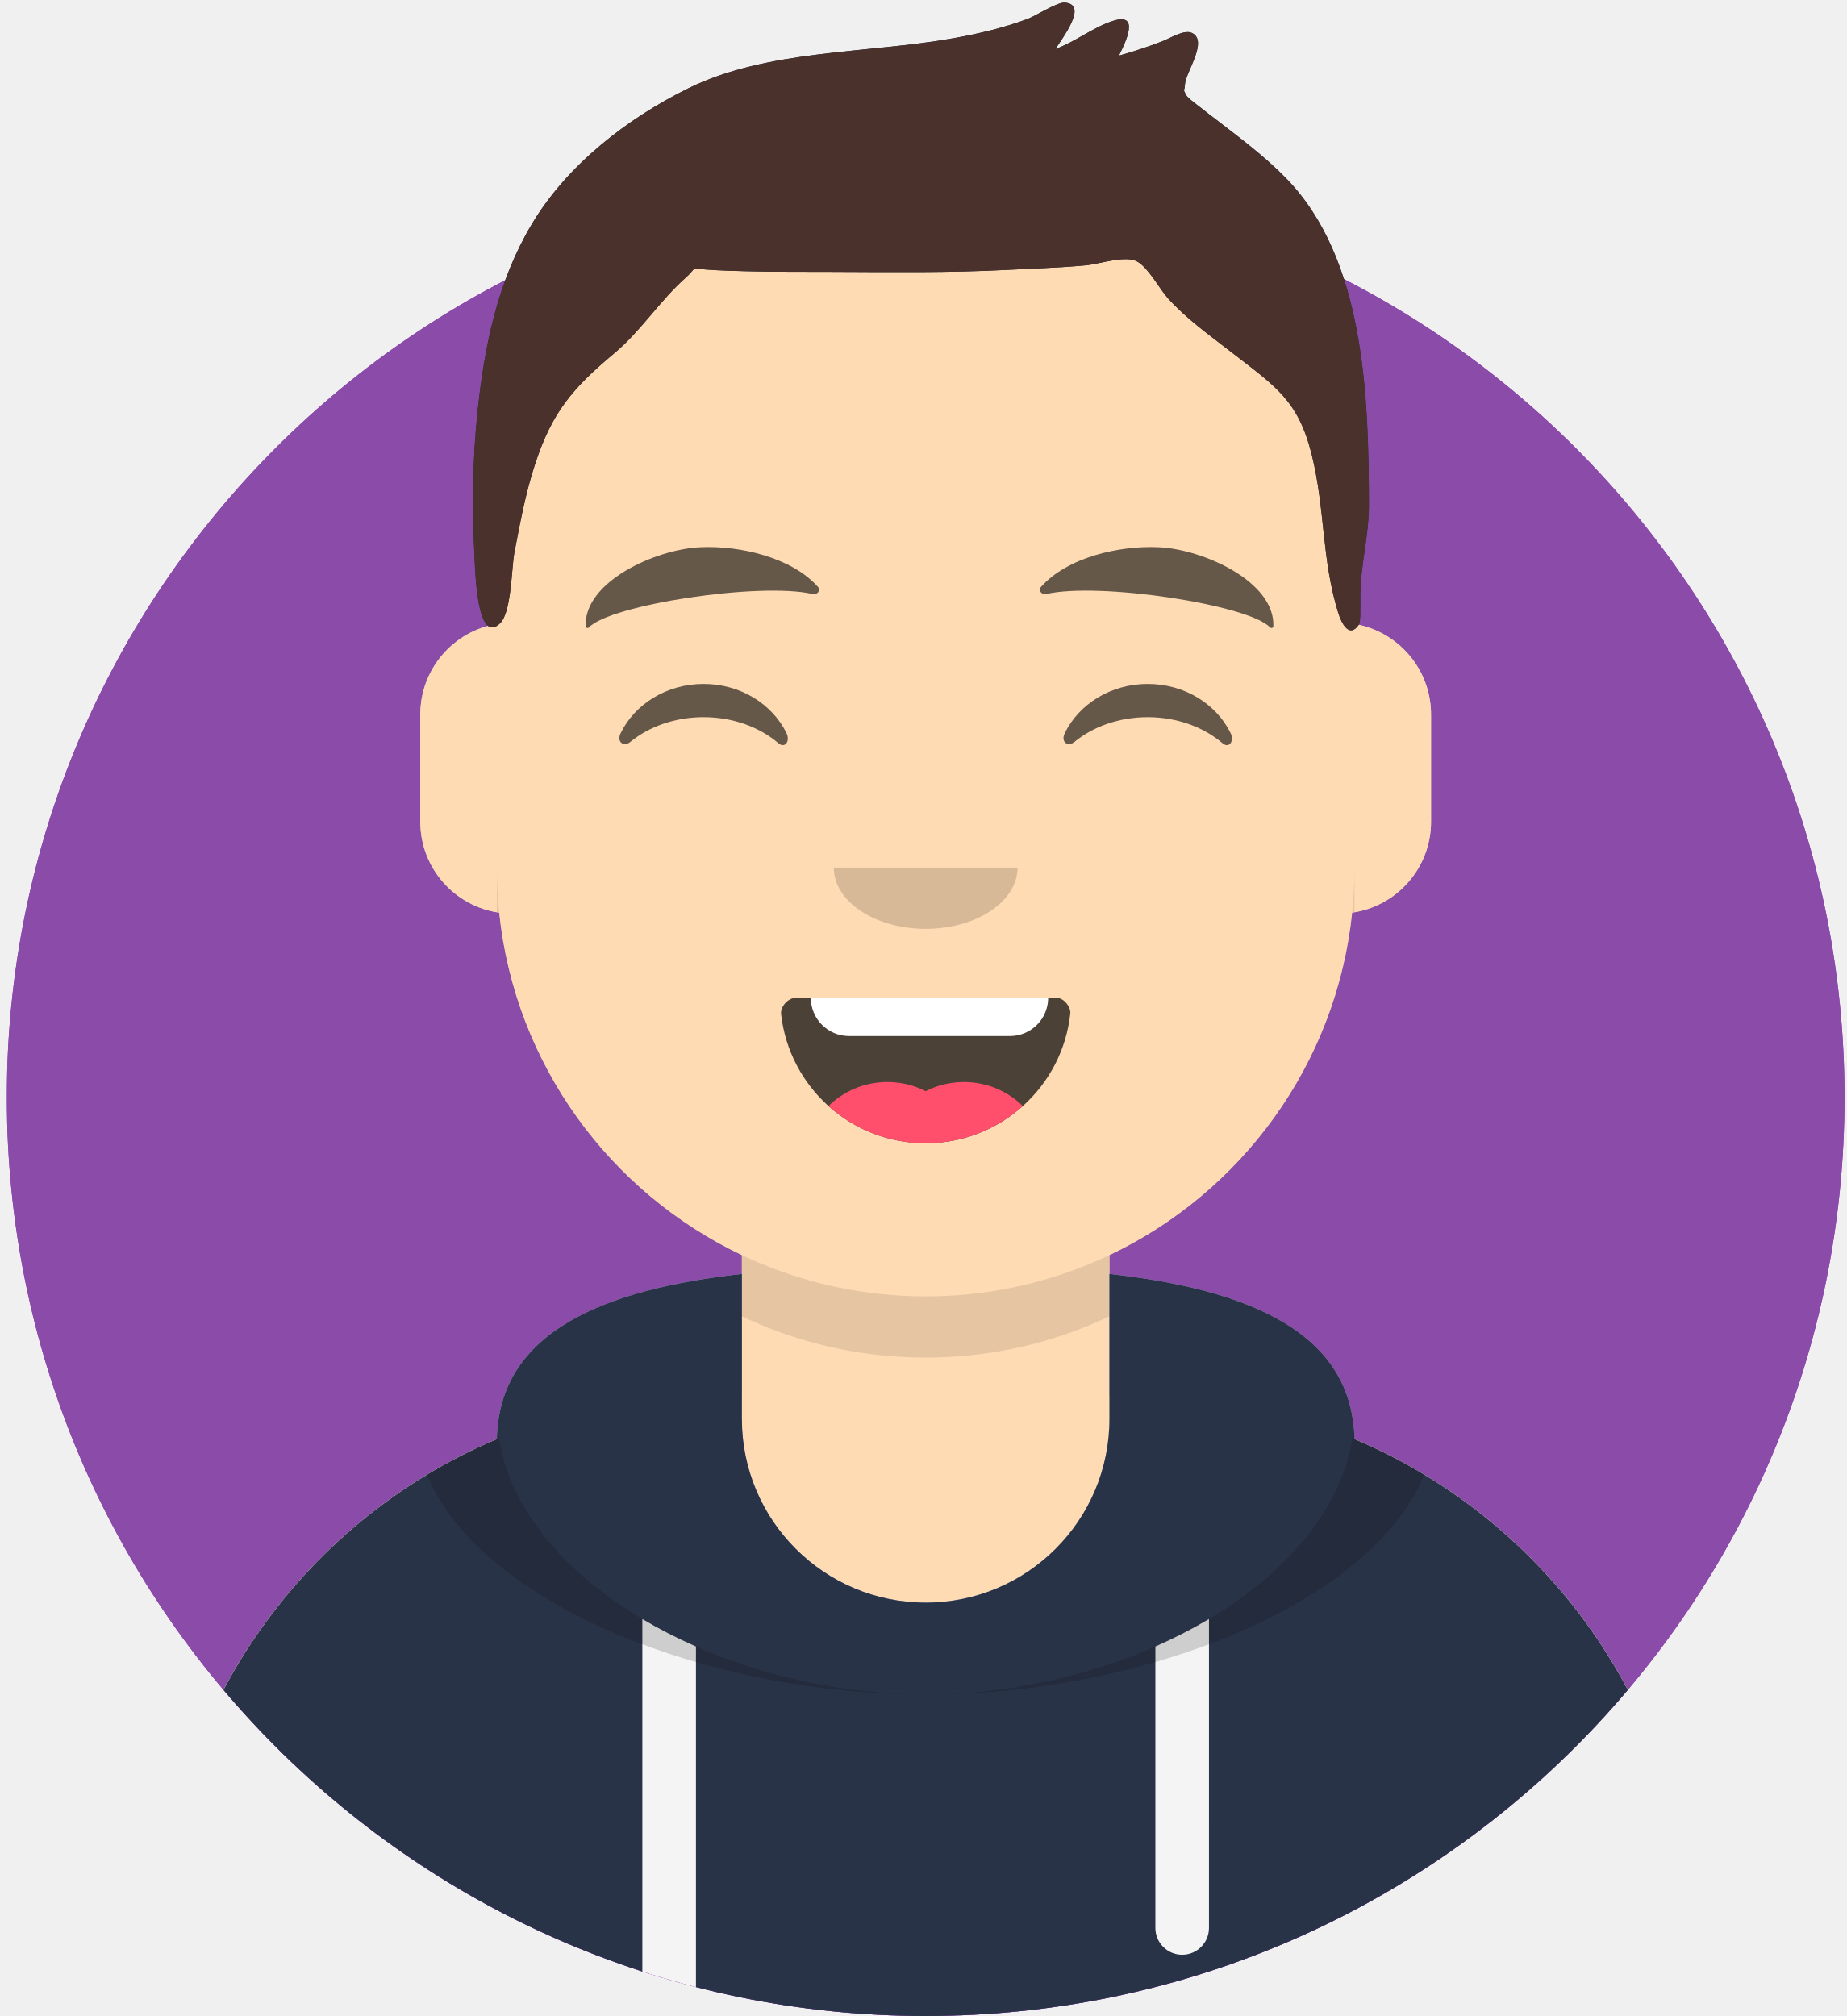
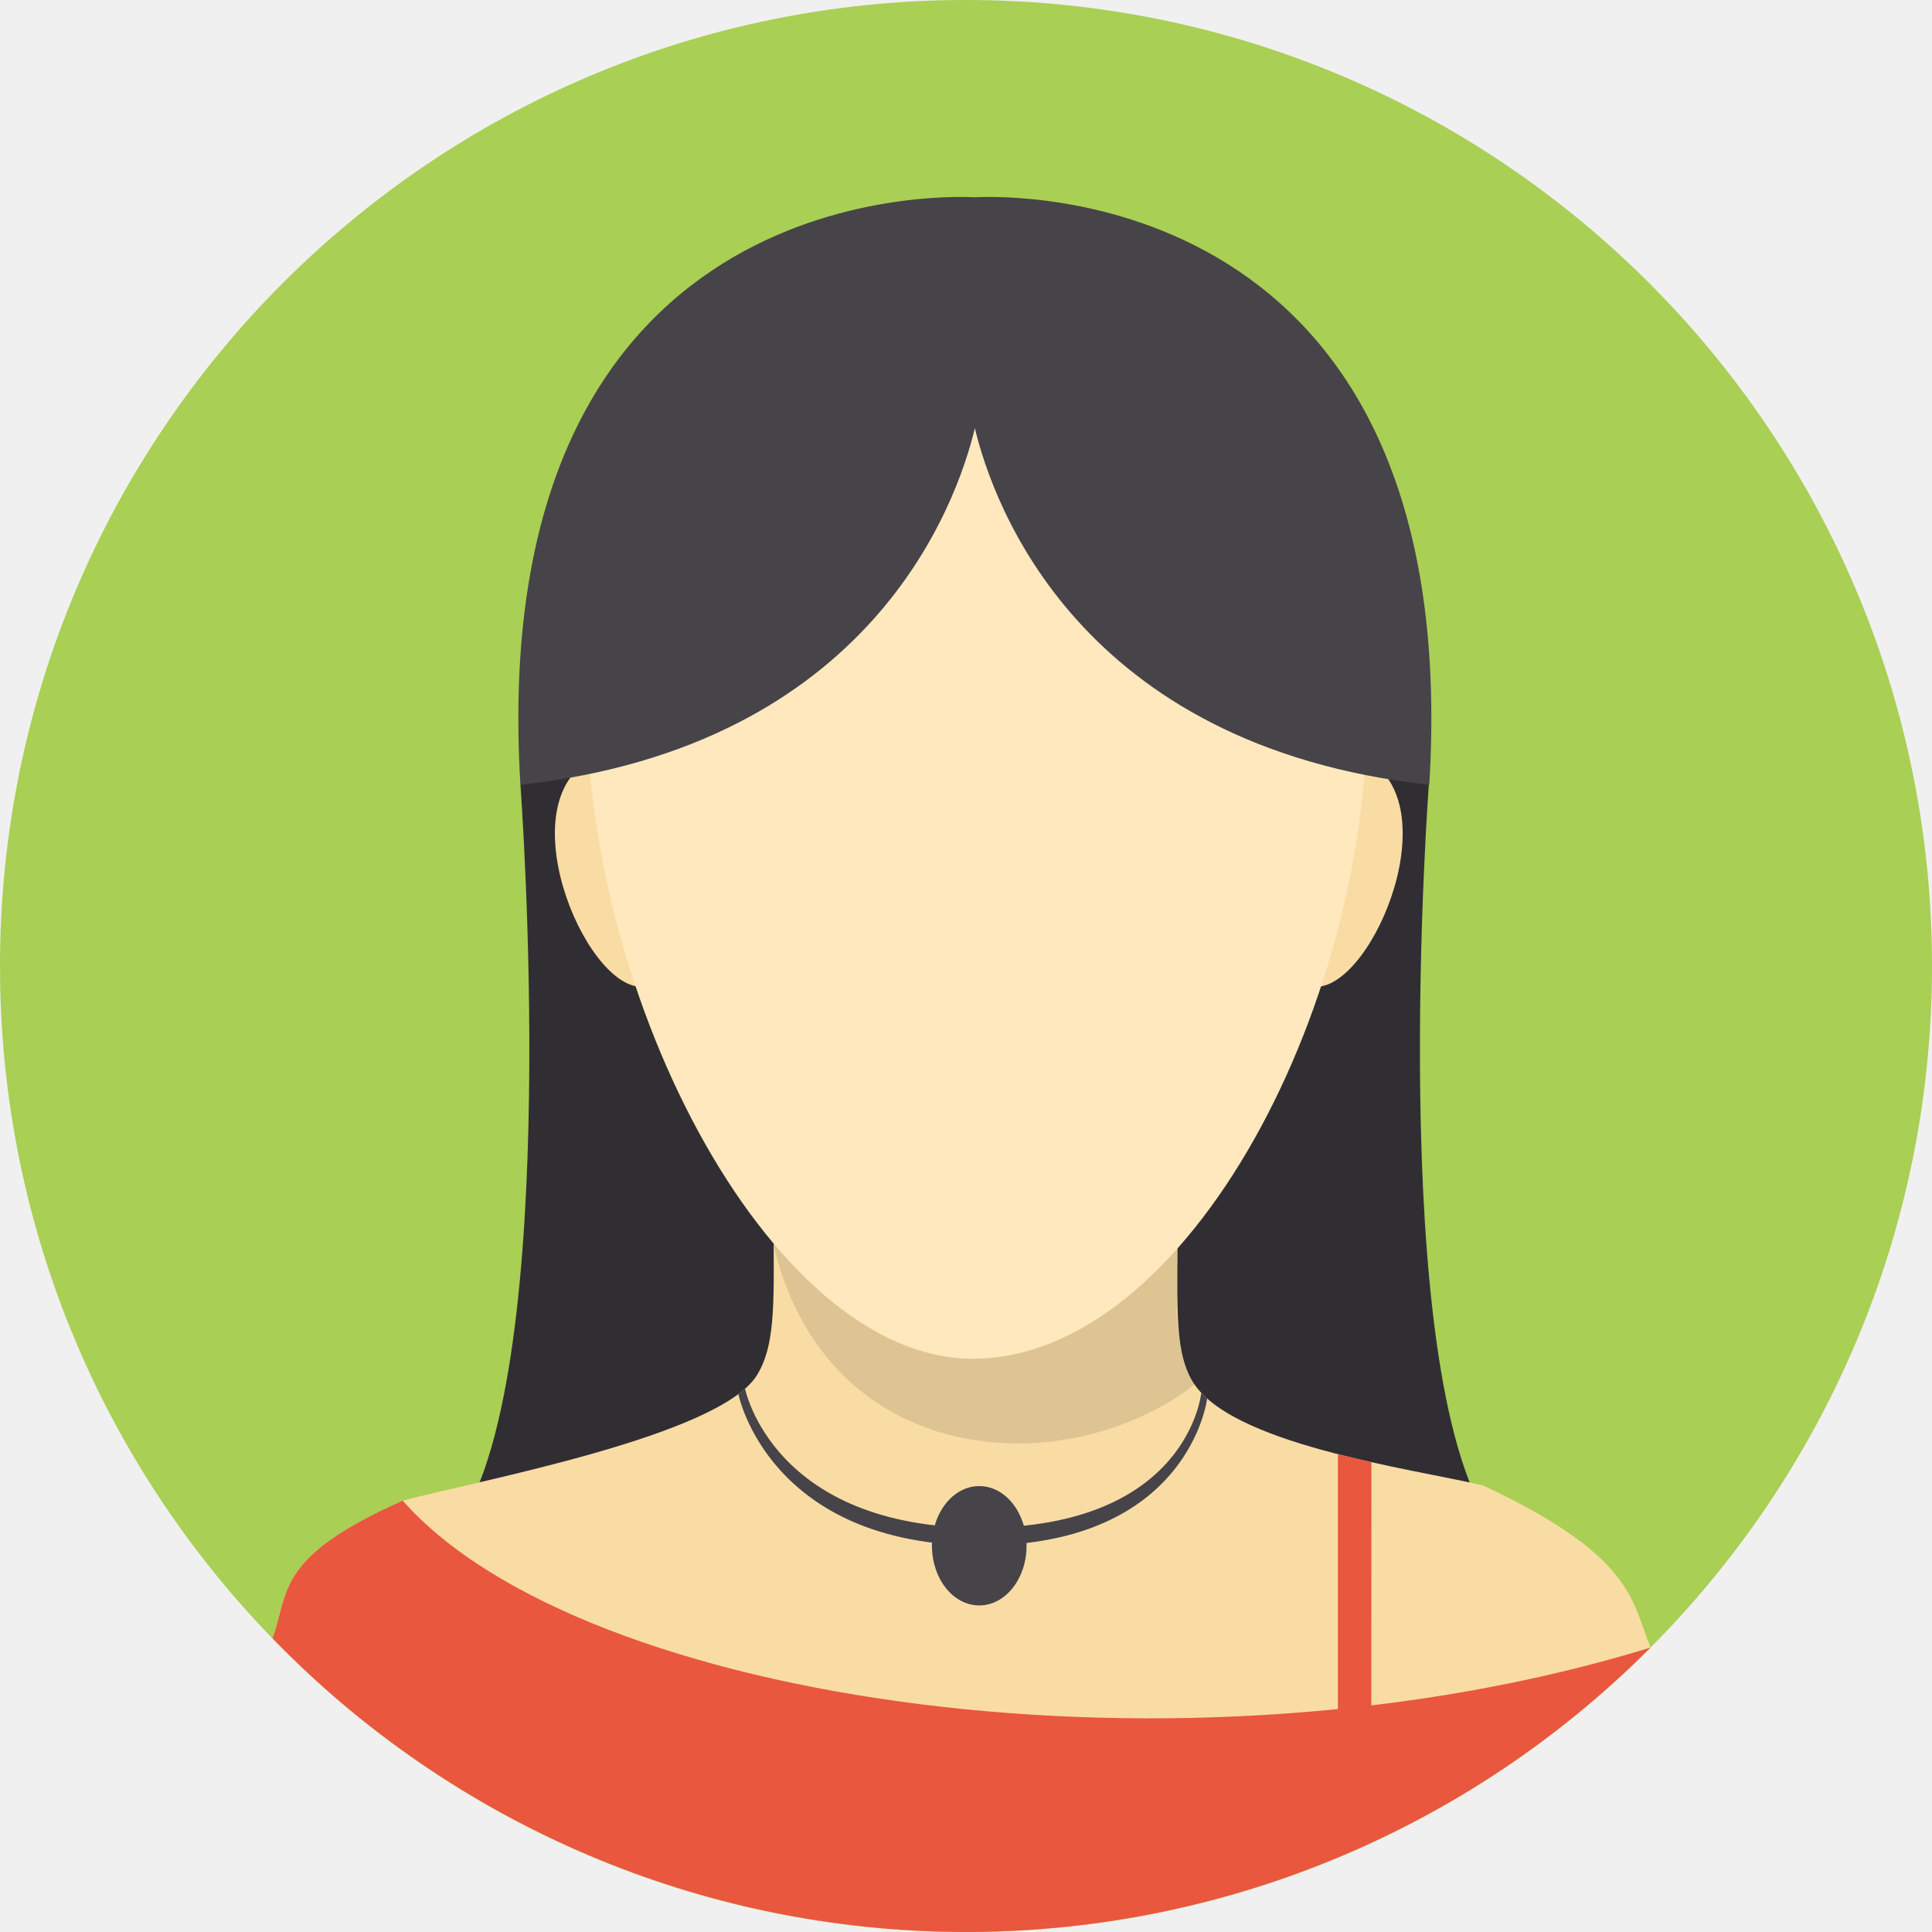
- <svg xmlns="http://www.w3.org/2000/svg" xmlns:xlink="http://www.w3.org/1999/xlink" width="217px" height="237px" viewBox="0 0 217 237" version="1.1">
-   <defs>
-     <circle id="path-1" cx="108" cy="108" r="108" />
-     <path d="M-3.19744231e-14,144 L-3.19744231e-14,-1.42108547e-14 L237.6,-1.42108547e-14 L237.6,144 L226.8,144 C226.8,203.647 178.447,252 118.8,252 C59.153,252 10.8,203.647 10.8,144 L10.8,144 L-3.19744231e-14,144 Z" id="path-3" />
-     <path d="M90,0 C117.835,-5.11323436e-15 140.4,22.565 140.4,50.4 L140.401,55.949 C145.508,56.807 149.4,61.249 149.4,66.6 L149.4,79.2 C149.4,84.647 145.367,89.152 140.125,89.893 C138.265,107.718 127.114,122.78 111.601,130.149 L111.6,146.7 L115.2,146.7 C150.988,146.7 180,175.712 180,211.5 L180,219.6 L0,219.6 L0,211.5 C-4.38277231e-15,175.712 29.012,146.7 64.8,146.7 L68.4,146.7 L68.4,130.15 C52.886,122.78 41.735,107.718 39.875,89.893 C34.633,89.152 30.6,84.647 30.6,79.2 L30.6,66.6 C30.6,61.249 34.492,56.806 39.6,55.949 L39.6,50.4 C39.6,22.565 62.165,5.11323436e-15 90,0 Z" id="path-5" />
-     <path d="M140.401,11.764 C156.691,13.587 169.2,18.597 169.2,31.569 L169.194,31.18 C192.467,41.01 208.8,64.047 208.8,90.9 L208.8,99 L28.8,99 L28.8,90.9 C28.8,64.047 45.133,41.01 68.406,31.18 C68.653,18.496 81.073,13.568 97.2,11.764 L97.2,28.8 C97.2,40.729 106.871,50.4 118.8,50.4 C130.729,50.4 140.4,40.729 140.4,28.8 L140.4,28.8 Z" id="path-7" />
-     <path d="M31.606,13.615 C32.558,22.158 39.803,28.8 48.6,28.8 C57.424,28.8 64.687,22.117 65.603,13.536 C65.676,12.845 64.905,11.7 63.938,11.7 C50.534,11.7 40.264,11.7 33.378,11.7 C32.406,11.7 31.511,12.761 31.606,13.615 Z" id="path-9" />
-     <rect id="path-11" x="0" y="0" width="237.6" height="252" />
-     <path d="M118.135,20.928 C115.651,18.39 112.767,16.236 109.962,14.076 C109.343,13.6 108.715,13.135 108.109,12.641 C107.972,12.528 106.563,11.519 106.394,11.148 C105.988,10.254 106.224,10.95 106.28,9.884 C106.35,8.535 109.1,4.727 107.048,3.854 C106.146,3.47 104.536,4.492 103.67,4.83 C101.977,5.49 100.263,6.054 98.512,6.54 C99.351,4.869 100.95,1.524 97.944,2.419 C95.603,3.116 93.421,4.91 91.068,5.753 C91.847,4.477 94.96,0.523 92.147,0.302 C91.271,0.233 88.724,1.875 87.782,2.226 C84.959,3.275 82.075,3.953 79.111,4.487 C69.033,6.304 57.248,5.786 47.923,10.374 C40.735,13.911 33.636,19.4 29.484,26.389 C25.481,33.125 23.984,40.498 23.146,48.217 C22.532,53.882 22.482,59.738 22.769,65.424 C22.863,67.287 23.073,75.874 25.779,73.273 C27.127,71.978 27.117,66.745 27.457,64.974 C28.133,61.451 28.783,57.911 29.91,54.5 C31.895,48.49 34.238,45.687 39.184,41.547 C42.359,38.89 44.588,35.3 47.625,32.62 C48.99,31.416 47.949,31.542 50.143,31.7 C51.616,31.806 53.097,31.846 54.574,31.885 C57.99,31.974 61.412,31.951 64.829,31.963 C71.711,31.988 78.561,32.085 85.437,31.725 C88.492,31.565 91.556,31.478 94.603,31.195 C96.306,31.038 99.326,29.947 100.728,30.78 C102.01,31.543 103.342,34.034 104.263,35.054 C106.438,37.464 109.032,39.305 111.576,41.282 C116.881,45.403 119.559,46.98 121.17,53.421 C122.775,59.838 122.325,65.791 124.312,72.106 C124.662,73.217 125.586,75.13 126.726,73.415 C126.937,73.096 126.883,71.345 126.883,70.337 C126.883,66.27 127.913,63.218 127.9,59.123 C127.849,46.674 127.447,30.442 118.135,20.928 Z" id="path-13" />
-   </defs>
-   <g id="Website" stroke="none" stroke-width="1" fill="none" fill-rule="evenodd">
-     <g id="mf-avatar" transform="translate(-10, -15)">
-       <g id="Circle" transform="translate(10.8, 36)">
-         <mask id="mask-2" fill="white">
-           <use xlink:href="#path-1" />
-         </mask>
-         <use id="Circle-Background" fill="#972dc2" xlink:href="#path-1" />
-         <g id="🖍-Circle-Color" mask="url(#mask-2)" fill="#8a4ca8">
-           <rect id="🖍Color" x="0" y="0" width="216.445" height="216" />
-         </g>
-       </g>
-       <mask id="mask-4" fill="white">
-         <use xlink:href="#path-3" />
-       </mask>
-       <g id="Mask" />
-       <g id="Avataaar" mask="url(#mask-4)">
-         <g id="Body" transform="translate(28.8, 32.4)">
-           <mask id="mask-6" fill="white">
-             <use xlink:href="#path-5" />
-           </mask>
-           <use fill="#D0C6AC" xlink:href="#path-5" />
-           <g id="Skin/👶🏻-05-Pale" mask="url(#mask-6)" fill="#FFDBB4">
-             <g transform="translate(-28.8, 0)" id="Color">
-               <rect x="0" y="0" width="238.384" height="220.355" />
-             </g>
-           </g>
-           <path d="M39.6,84.6 C39.6,112.435 62.165,135 90,135 C117.835,135 140.4,112.435 140.4,84.6 L140.4,84.6 L140.4,91.8 C140.4,119.635 117.835,142.2 90,142.2 C62.165,142.2 39.6,119.635 39.6,91.8 Z" id="Neck-Shadow" fill-opacity="0.1" fill="#000000" mask="url(#mask-6)" />
-         </g>
-         <g id="Clothing/Hoodie" transform="translate(0, 153)">
-           <mask id="mask-8" fill="white">
-             <use xlink:href="#path-7" />
-           </mask>
-           <use id="Hoodie" fill="#B7C1DB" fill-rule="evenodd" xlink:href="#path-7" />
-           <g id="Color/Palette/Slate" mask="url(#mask-8)" fill="#293347" fill-rule="evenodd">
-             <rect id="🖍Color" x="0" y="0" width="238.491" height="99" />
-           </g>
-           <path d="M91.8,55.565 L91.8,99 L85.5,99 L85.499,52.335 C87.483,53.514 89.592,54.594 91.8,55.565 Z M152.101,52.334 L152.1,88.65 C152.1,90.39 150.69,91.8 148.95,91.8 C147.21,91.8 145.8,90.39 145.8,88.65 L145.801,55.565 C148.009,54.594 150.118,53.513 152.101,52.334 Z" id="Straps" fill="#F4F4F4" fill-rule="evenodd" mask="url(#mask-8)" />
-           <path d="M155.733,11.451 C169.28,14.013 178.65,19.118 178.65,29.077 C178.65,46.818 148.916,61.2 118.8,61.2 C88.684,61.2 58.95,46.818 58.95,29.077 C58.95,19.118 68.32,14.013 81.867,11.451 C73.689,14.466 68.4,19.534 68.4,27.969 C68.4,46.322 93.439,61.2 118.8,61.2 C144.161,61.2 169.2,46.322 169.2,27.969 C169.2,19.71 164.13,14.679 156.241,11.642 Z" id="Shadow" fill-opacity="0.16" fill="#000000" fill-rule="evenodd" mask="url(#mask-8)" />
-         </g>
-         <g id="Face" transform="translate(68.4, 73.8)">
-           <g id="Mouth/Smile" transform="translate(1.8, 46.8)">
-             <mask id="mask-10" fill="white">
-               <use xlink:href="#path-9" />
-             </mask>
-             <use id="Mouth" fill-opacity="0.7" fill="#000000" fill-rule="evenodd" xlink:href="#path-9" />
-             <path d="M39.6,1.8 L58.5,1.8 C60.985,1.8 63,3.815 63,6.3 L63,11.7 C63,14.185 60.985,16.2 58.5,16.2 L39.6,16.2 C37.115,16.2 35.1,14.185 35.1,11.7 L35.1,6.3 C35.1,3.815 37.115,1.8 39.6,1.8 Z" id="Teeth" fill="#FFFFFF" fill-rule="evenodd" mask="url(#mask-10)" />
-             <g id="Tongue" stroke-width="1" fill-rule="evenodd" mask="url(#mask-10)" fill="#FF4F6D">
-               <g transform="translate(34.2, 21.6)">
-                 <circle cx="9.9" cy="9.9" r="9.9" />
-                 <circle cx="18.9" cy="9.9" r="9.9" />
-               </g>
-             </g>
-           </g>
-           <g id="Nose/Default" transform="translate(25.2, 36)" fill="#000000" fill-opacity="0.16">
-             <path d="M14.4,7.2 C14.4,11.176 19.235,14.4 25.2,14.4 L25.2,14.4 C31.165,14.4 36,11.176 36,7.2" id="Nose" />
-           </g>
-           <g id="Eyes/Happy-😁" transform="translate(0, 7.2)" fill="#000000" fill-opacity="0.6">
-             <path d="M14.544,20.203 C16.206,16.784 19.948,14.4 24.298,14.4 C28.632,14.4 32.363,16.767 34.034,20.166 C34.53,21.176 33.824,22.003 33.112,21.39 C30.906,19.494 27.773,18.309 24.298,18.309 C20.931,18.309 17.886,19.421 15.694,21.214 C14.892,21.87 14.058,21.203 14.544,20.203 Z" id="Squint" />
-             <path d="M66.744,20.203 C68.406,16.784 72.148,14.4 76.498,14.4 C80.832,14.4 84.563,16.767 86.234,20.166 C86.73,21.176 86.024,22.003 85.312,21.39 C83.106,19.494 79.973,18.309 76.498,18.309 C73.131,18.309 70.086,19.421 67.894,21.214 C67.092,21.87 66.258,21.203 66.744,20.203 Z" id="Squint" />
-           </g>
-           <g id="Eyebrow/Natural/Default-Natural" fill="#000000" fill-opacity="0.6">
-             <path d="M23.435,5.589 C18.25,6.285 10.164,10.805 10.84,16.036 C10.862,16.207 11.121,16.261 11.233,16.118 C13.471,13.248 30.774,9.033 37.075,9.913 C37.652,9.994 38.032,9.399 37.639,9.027 C34.269,5.845 28.08,4.961 23.435,5.589" id="Eyebrow" transform="translate(24.3, 10.8) rotate(5) translate(-24.3, -10.8) " />
-             <path d="M76.535,5.589 C71.35,6.285 63.264,10.805 63.94,16.036 C63.962,16.207 64.221,16.261 64.333,16.118 C66.571,13.248 83.874,9.033 90.175,9.913 C90.752,9.994 91.132,9.399 90.739,9.027 C87.369,5.845 81.18,4.961 76.535,5.589" id="Eyebrow" transform="translate(77.4, 10.8) scale(-1, 1) rotate(5) translate(-77.4, -10.8) " />
-           </g>
-         </g>
-         <g id="Top">
-           <mask id="mask-12" fill="white">
-             <use xlink:href="#path-11" />
-           </mask>
-           <g id="Mask" />
-           <g mask="url(#mask-12)">
-             <g transform="translate(43, 15)">
-               <mask id="mask-14" fill="white">
-                 <use xlink:href="#path-13" />
-               </mask>
-               <use id="Short-Hair" stroke="none" fill="#1F3140" fill-rule="evenodd" xlink:href="#path-13" />
-               <g id="Color/Hair/Brown-Dark" stroke="none" fill="none" mask="url(#mask-14)" fill-rule="evenodd">
-                 <g transform="translate(-43.1, -15)" fill="#4A312C" id="Color">
-                   <rect x="0" y="0" width="239.107" height="252.406" />
-                 </g>
-               </g>
-             </g>
-           </g>
-         </g>
-       </g>
+ <svg xmlns="http://www.w3.org/2000/svg" viewBox="0 0 61.8 61.8" id="avatar">
+   <g data-name="Layer 2">
+     <g data-name="—ÎÓÈ 1">
+       <path fill="#ffe8be" fill-rule="evenodd" d="M31.129 8.432c21.281 0 12.987 35.266 0 35.266-12.266 0-21.281-35.266 0-35.266z" />
+       <circle cx="30.9" cy="30.9" r="30.9" fill="#a9cf54" />
+       <path fill="#302e33" fill-rule="evenodd" d="M16.647 25.104s1.394 18.62-1.98 23.645 16.51-.19 16.51-.19l.006-34.863z" />
+       <path fill="#302e33" fill-rule="evenodd" d="M45.705 25.104s-1.394 18.62 1.981 23.645-16.51-.19-16.51-.19l-.006-34.863z" />
+       <path fill="#f9dca4" fill-rule="evenodd" d="M52.797 52.701c-.608-1.462-.494-2.918-5.365-5.187-2.293-.542-8.21-1.319-9.328-3.4-.567-1.052-.43-2.535-.43-5.292l-12.93-.142c0 2.777.109 4.258-.524 5.298-1.19 1.957-8.935 3.384-11.338 4.024-4.093 1.819-3.625 2.925-4.165 4.406a30.896 30.896 0 0 0 44.08.293z" />
+       <path fill-rule="evenodd" d="m37.677 38.778-.015 2.501a5.752 5.752 0 0 0 .55 3.011c-4.452 3.42-12.794 2.595-13.716-5.937z" opacity=".11" />
+       <path fill="#f9dca4" fill-rule="evenodd" d="M19.11 24.183c-2.958 1.29-.442 7.41 1.42 7.383a30.842 30.842 0 0 1-1.42-7.383zM43.507 24.182c2.96 1.292.443 7.411-1.419 7.384a30.832 30.832 0 0 0 1.419-7.384z" />
+       <path fill="#ffe8be" fill-rule="evenodd" d="M31.114 8.666c8.722 0 12.377 6.2 12.601 13.367.307 9.81-5.675 21.43-12.6 21.43-6.56 0-12.706-12.018-12.333-21.928.26-6.953 3.814-12.869 12.332-12.869z" />
+       <path fill="#464449" fill-rule="evenodd" d="M31.183 13.697c-.579 2.411-3.3 10.167-14.536 11.407C15.477 5.782 30.182 6.256 31.183 6.311c1.002-.055 15.707-.53 14.536 18.793-11.235-1.24-13.957-8.996-14.536-11.407z" />
+       <path fill="#e9573e" fill-rule="evenodd" d="M52.797 52.701c-14.87 4.578-34.168 1.815-39.915-4.699-4.093 1.819-3.625 2.925-4.165 4.406a30.896 30.896 0 0 0 44.08.293z" />
+       <path fill="#e9573e" fill-rule="evenodd" d="m42.797 46.518 1.071.253-.004 8.118h-1.067v-8.371z" />
+       <path fill="#464449" fill-rule="evenodd" d="M23.834 44.42c.002.013.878 4.451 7.544 4.451 6.641 0 7.046-4.306 7.047-4.318l.188.183c0 .012-.564 4.702-7.235 4.702-6.797 0-7.756-4.83-7.759-4.845z" />
+       <ellipse cx="31.324" cy="49.445" fill="#464449" rx="1.513" ry="1.909" />
    </g>
  </g>
</svg>
